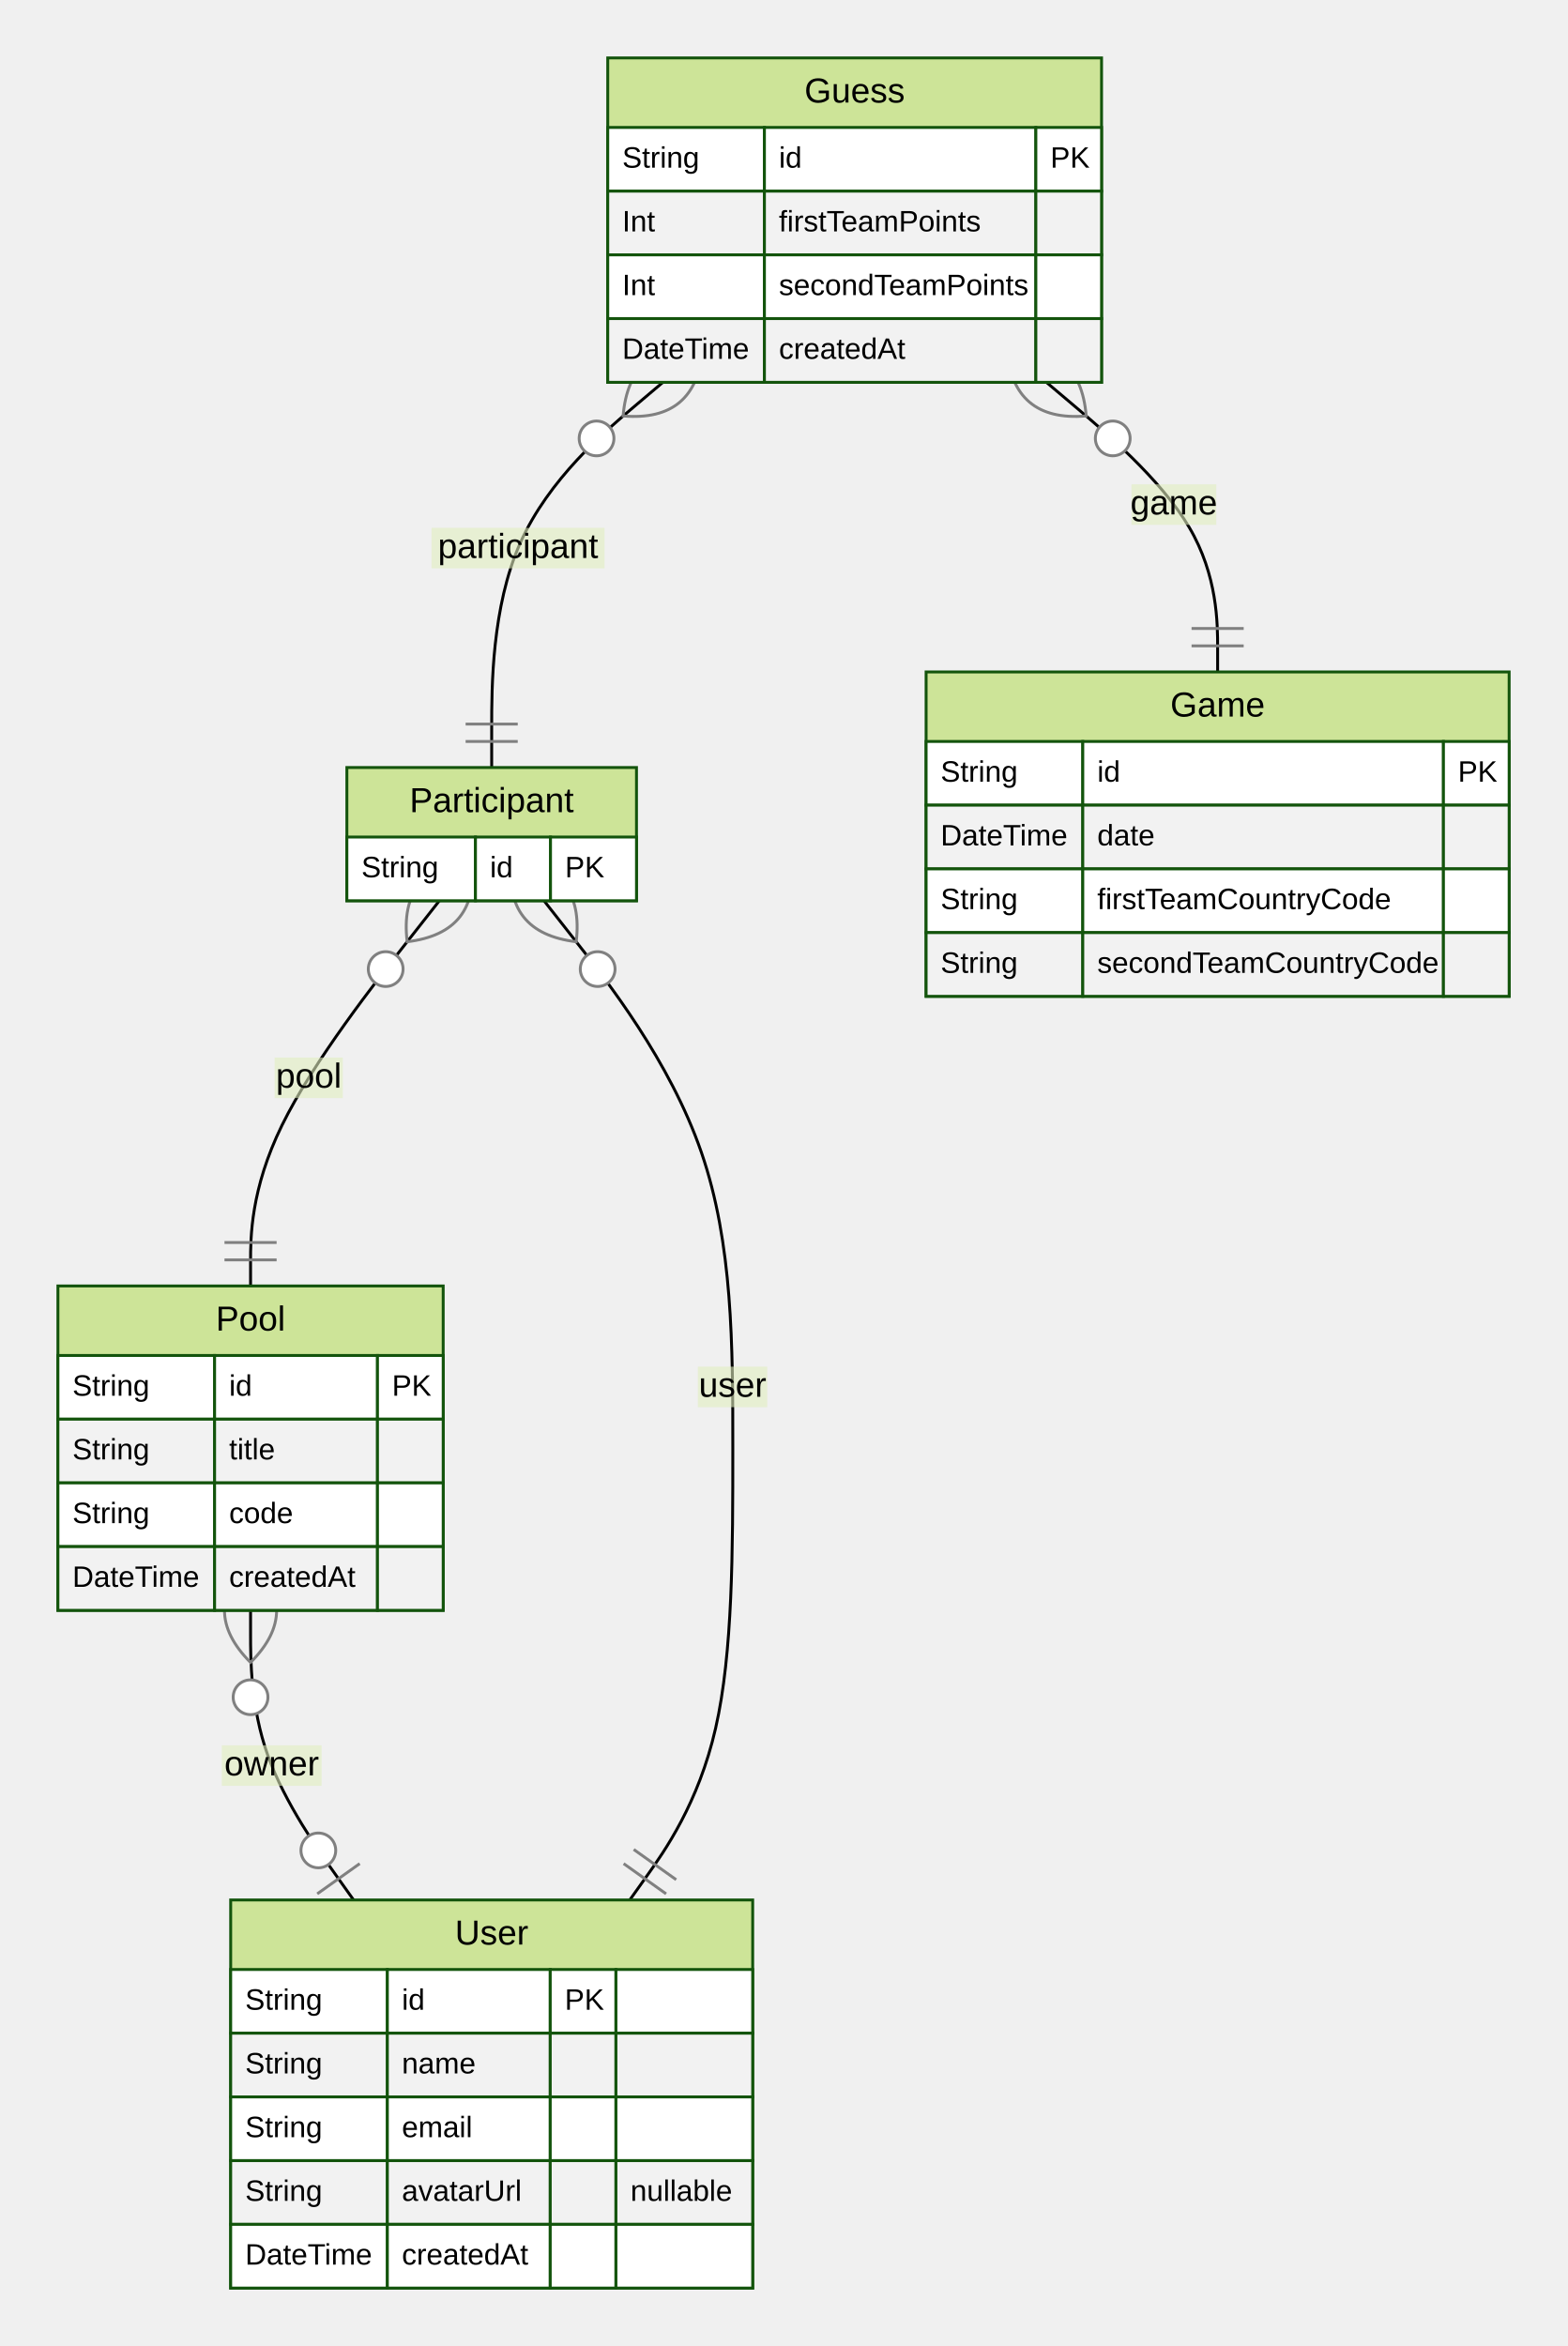
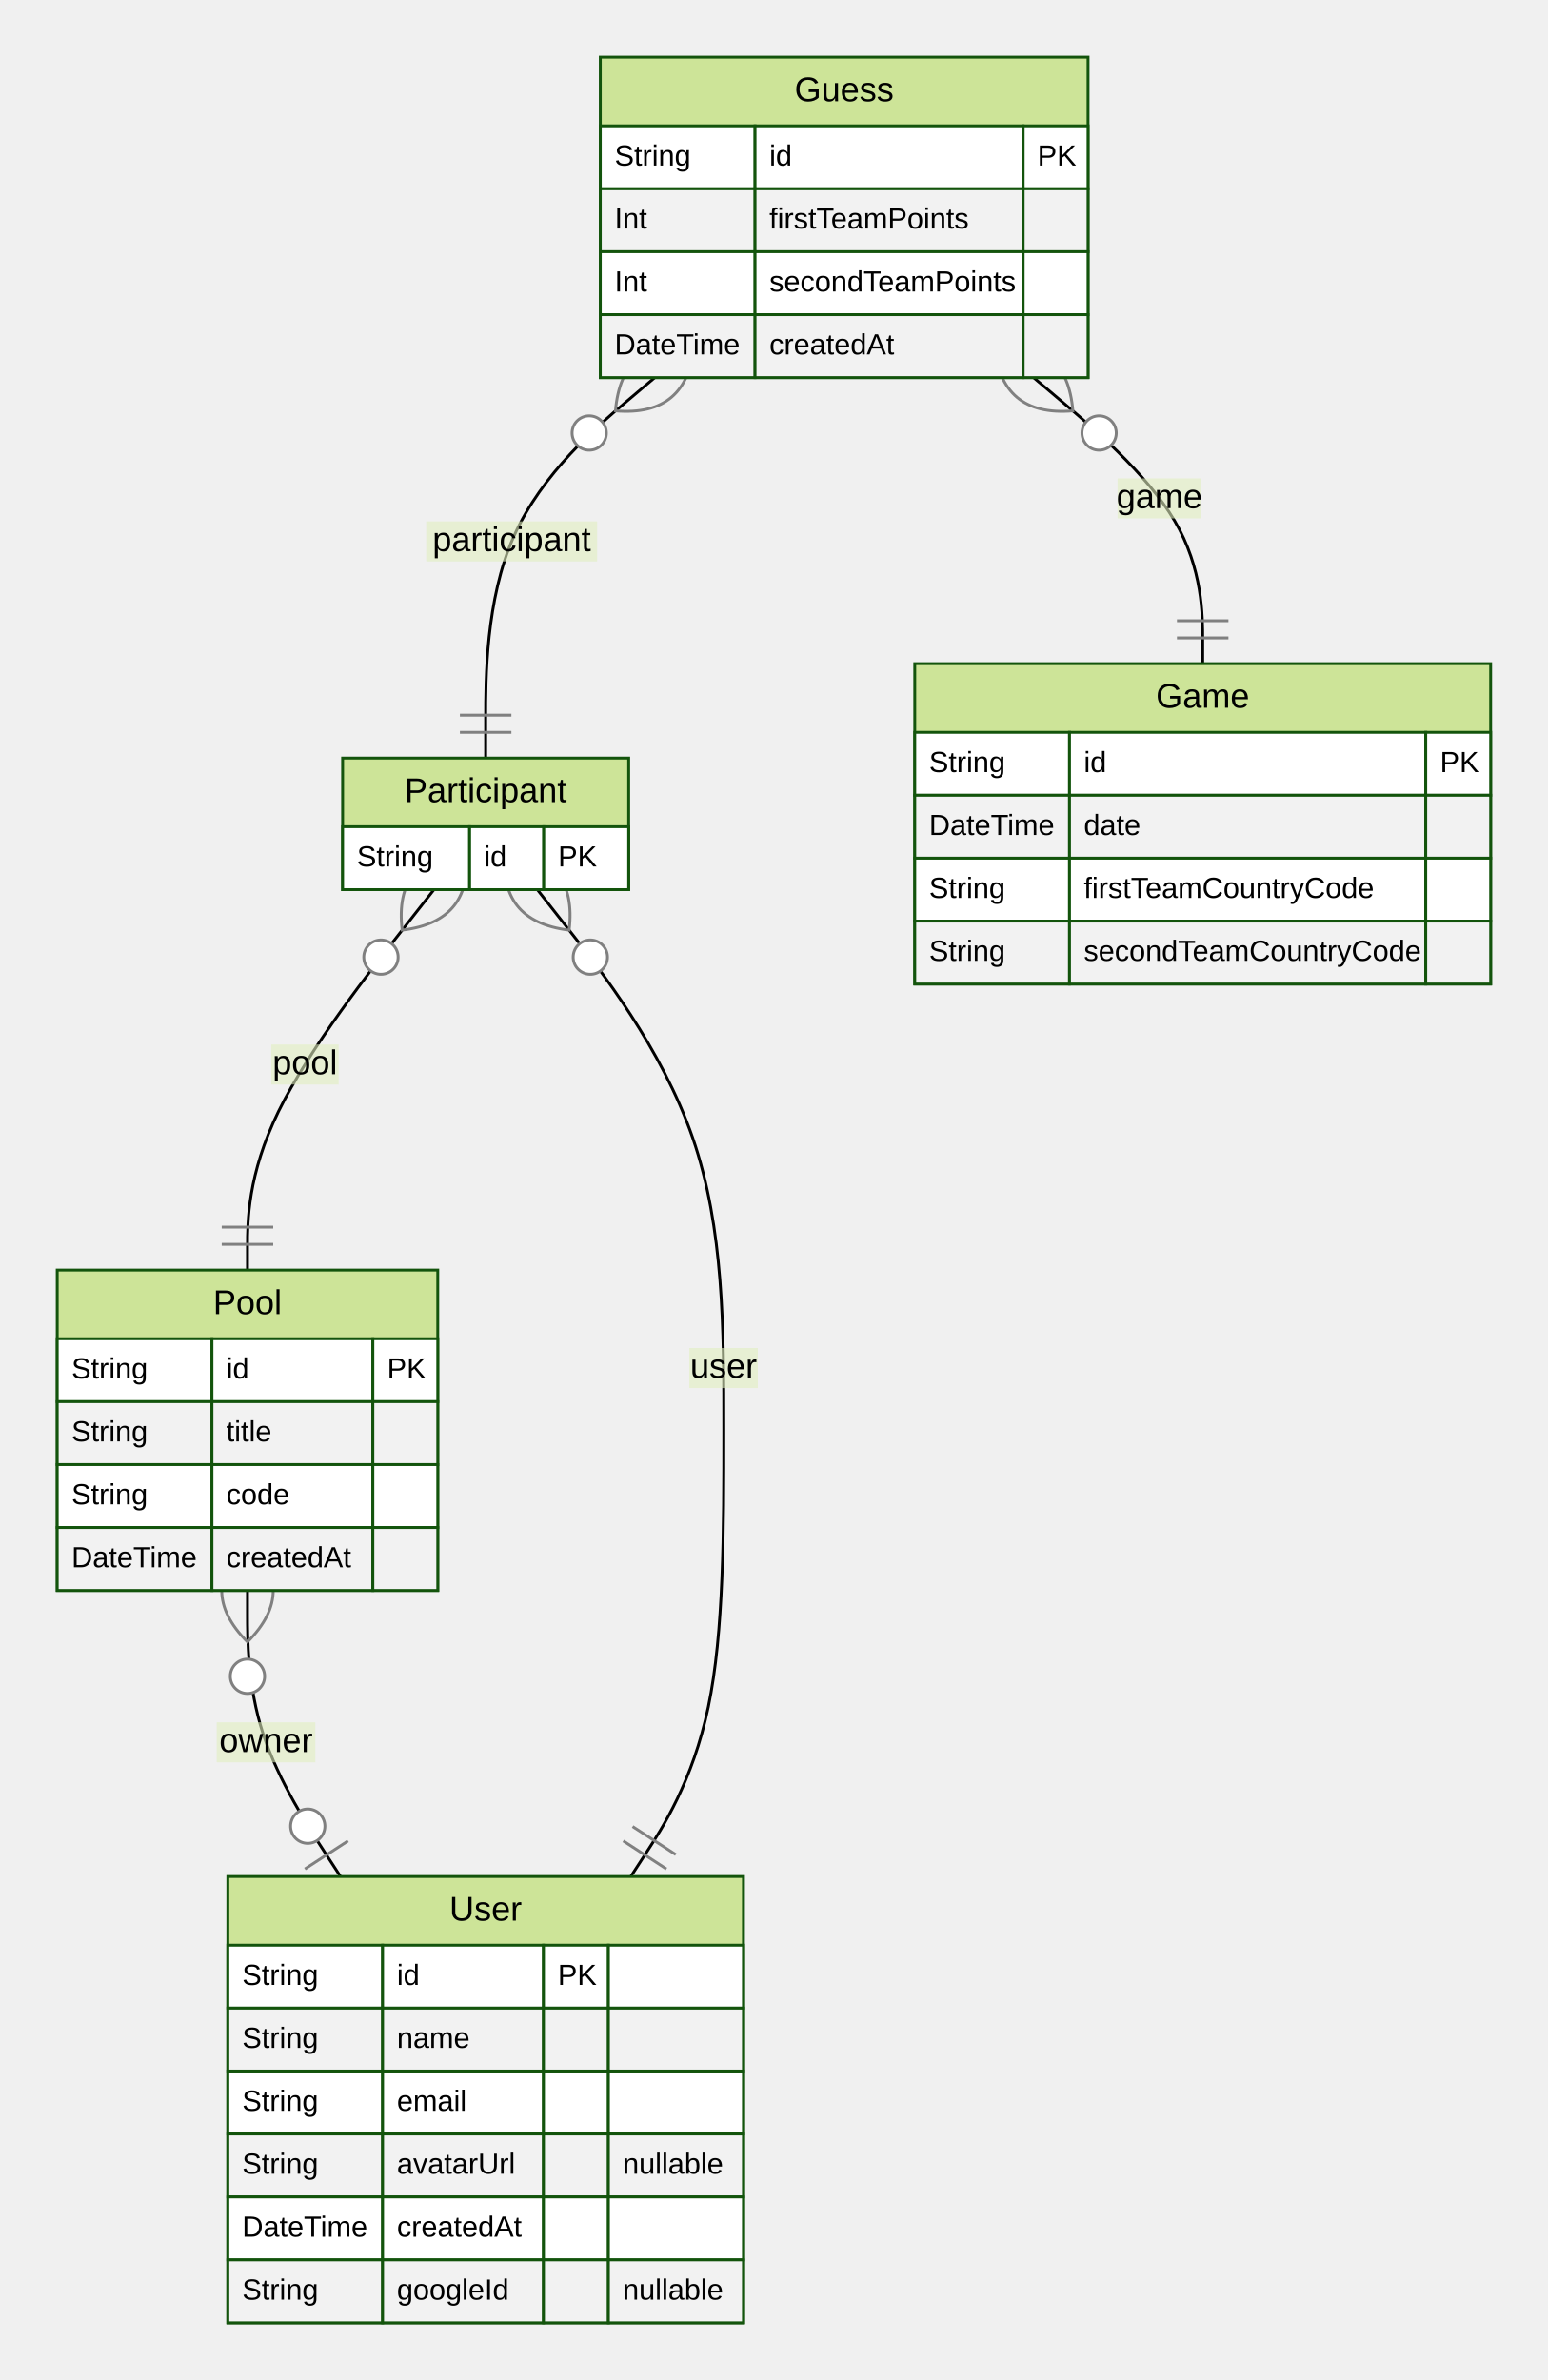
- <svg xmlns="http://www.w3.org/2000/svg" aria-labelledby="chart-title-mermaid-0 chart-desc-mermaid-0" role="img" viewBox="0 0 541.082 810" style="max-width: 541.082px; background-color: white;" width="100%" id="mermaid-0">
+ <svg xmlns="http://www.w3.org/2000/svg" aria-labelledby="chart-title-mermaid-0 chart-desc-mermaid-0" role="img" viewBox="0 0 541.082 832" style="max-width: 541.082px; background-color: white;" width="100%" id="mermaid-0">
  <style>#mermaid-0 {font-family:"trebuchet ms",verdana,arial,sans-serif;font-size:16px;fill:#000000;}#mermaid-0 .error-icon{fill:#552222;}#mermaid-0 .error-text{fill:#552222;stroke:#552222;}#mermaid-0 .edge-thickness-normal{stroke-width:2px;}#mermaid-0 .edge-thickness-thick{stroke-width:3.5px;}#mermaid-0 .edge-pattern-solid{stroke-dasharray:0;}#mermaid-0 .edge-pattern-dashed{stroke-dasharray:3;}#mermaid-0 .edge-pattern-dotted{stroke-dasharray:2;}#mermaid-0 .marker{fill:#000000;stroke:#000000;}#mermaid-0 .marker.cross{stroke:#000000;}#mermaid-0 svg{font-family:"trebuchet ms",verdana,arial,sans-serif;font-size:16px;}#mermaid-0 .entityBox{fill:#cde498;stroke:#13540c;}#mermaid-0 .attributeBoxOdd{fill:#ffffff;stroke:#13540c;}#mermaid-0 .attributeBoxEven{fill:#f2f2f2;stroke:#13540c;}#mermaid-0 .relationshipLabelBox{fill:hsl(78.158, 58.462%, 84.51%);opacity:0.7;background-color:hsl(78.158, 58.462%, 84.51%);}#mermaid-0 .relationshipLabelBox rect{opacity:0.5;}#mermaid-0 .relationshipLine{stroke:#000000;}#mermaid-0 :root{--mermaid-font-family:"trebuchet ms",verdana,arial,sans-serif;}</style>
  <g />
  <defs>
    <marker orient="auto" markerHeight="18" markerWidth="18" refY="9" refX="0" id="ONLY_ONE_START">
      <path d="M9,0 L9,18 M15,0 L15,18" fill="none" stroke="gray" />
    </marker>
  </defs>
  <defs>
    <marker orient="auto" markerHeight="18" markerWidth="18" refY="9" refX="18" id="ONLY_ONE_END">
      <path d="M3,0 L3,18 M9,0 L9,18" fill="none" stroke="gray" />
    </marker>
  </defs>
  <defs>
    <marker orient="auto" markerHeight="18" markerWidth="30" refY="9" refX="0" id="ZERO_OR_ONE_START">
      <circle r="6" cy="9" cx="21" fill="white" stroke="gray" />
      <path d="M9,0 L9,18" fill="none" stroke="gray" />
    </marker>
  </defs>
  <defs>
    <marker orient="auto" markerHeight="18" markerWidth="30" refY="9" refX="30" id="ZERO_OR_ONE_END">
      <circle r="6" cy="9" cx="9" fill="white" stroke="gray" />
      <path d="M21,0 L21,18" fill="none" stroke="gray" />
    </marker>
  </defs>
  <defs>
    <marker orient="auto" markerHeight="36" markerWidth="45" refY="18" refX="18" id="ONE_OR_MORE_START">
      <path d="M0,18 Q 18,0 36,18 Q 18,36 0,18 M42,9 L42,27" fill="none" stroke="gray" />
    </marker>
  </defs>
  <defs>
    <marker orient="auto" markerHeight="36" markerWidth="45" refY="18" refX="27" id="ONE_OR_MORE_END">
      <path d="M3,9 L3,27 M9,18 Q27,0 45,18 Q27,36 9,18" fill="none" stroke="gray" />
    </marker>
  </defs>
  <defs>
    <marker orient="auto" markerHeight="36" markerWidth="57" refY="18" refX="18" id="ZERO_OR_MORE_START">
      <circle r="6" cy="18" cx="48" fill="white" stroke="gray" />
      <path d="M0,18 Q18,0 36,18 Q18,36 0,18" fill="none" stroke="gray" />
    </marker>
  </defs>
  <defs>
    <marker orient="auto" markerHeight="36" markerWidth="57" refY="18" refX="39" id="ZERO_OR_MORE_END">
      <circle r="6" cy="18" cx="9" fill="white" stroke="gray" />
      <path d="M21,18 Q39,0 57,18 Q39,36 21,18" fill="none" stroke="gray" />
    </marker>
  </defs>
-   <path marker-start="url(#ZERO_OR_MORE_START)" marker-end="url(#ZERO_OR_ONE_END)" fill="none" stroke="gray" d="M86.513,556L86.513,564.333C86.513,572.667,86.513,589.333,92.443,606C98.373,622.667,110.233,639.333,116.163,647.667L122.093,656" class="er relationshipLine" />
-   <path marker-start="url(#ZERO_OR_MORE_START)" marker-end="url(#ONLY_ONE_END)" fill="none" stroke="gray" d="M187.835,311L198.7,324.833C209.565,338.667,231.296,366.333,242.161,397.833C253.026,429.333,253.026,464.667,253.026,500C253.026,535.333,253.026,570.667,247.096,596.667C241.167,622.667,229.307,639.333,223.377,647.667L217.447,656" class="er relationshipLine" />
+   <path marker-start="url(#ZERO_OR_MORE_START)" marker-end="url(#ZERO_OR_ONE_END)" fill="none" stroke="gray" d="M86.513,556L86.513,564.333C86.513,572.667,86.513,589.333,91.934,606C97.354,622.667,108.195,639.333,113.615,647.667L119.035,656" class="er relationshipLine" />
  <path marker-start="url(#ZERO_OR_MORE_START)" marker-end="url(#ONLY_ONE_END)" fill="none" stroke="gray" d="M151.705,311L140.839,324.833C129.974,338.667,108.244,366.333,97.378,388.5C86.513,410.667,86.513,427.333,86.513,435.667L86.513,444" class="er relationshipLine" />
+   <path marker-start="url(#ZERO_OR_MORE_START)" marker-end="url(#ONLY_ONE_END)" fill="none" stroke="gray" d="M187.835,311L198.7,324.833C209.565,338.667,231.296,366.333,242.161,397.833C253.026,429.333,253.026,464.667,253.026,500C253.026,535.333,253.026,570.667,247.606,596.667C242.186,622.667,231.345,639.333,225.925,647.667L220.504,656" class="er relationshipLine" />
+   <path marker-start="url(#ZERO_OR_MORE_START)" marker-end="url(#ONLY_ONE_END)" fill="none" stroke="gray" d="M361.309,132L371.162,140.333C381.015,148.667,400.72,165.333,410.573,182C420.426,198.667,420.426,215.333,420.426,223.667L420.426,232" class="er relationshipLine" />
  <path marker-start="url(#ZERO_OR_MORE_START)" marker-end="url(#ONLY_ONE_END)" fill="none" stroke="gray" d="M228.887,132L219.034,140.333C209.181,148.667,189.476,165.333,179.623,187.5C169.77,209.667,169.77,237.333,169.77,251.167L169.77,265" class="er relationshipLine" />
-   <path marker-start="url(#ZERO_OR_MORE_START)" marker-end="url(#ONLY_ONE_END)" fill="none" stroke="gray" d="M361.309,132L371.162,140.333C381.015,148.667,400.72,165.333,410.573,182C420.426,198.667,420.426,215.333,420.426,223.667L420.426,232" class="er relationshipLine" />
  <g transform="translate(20,444 )" id="Pool">
    <rect height="112" width="133.026" y="0" x="0" stroke="gray" fill-opacity="100%" fill="honeydew" class="er entityBox" />
    <text transform="translate(66.51321,12)" style="font-family: &quot;trebuchet ms&quot;, verdana, arial, sans-serif;; font-size: 12px" text-anchor="middle" dominant-baseline="middle" y="0" x="0" id="entity-Pool" class="er entityLabel">Pool</text>
    <rect height="22" width="54.096" y="24" x="0" stroke="gray" fill-opacity="100%" fill="honeydew" class="er attributeBoxOdd" />
    <text transform="translate(5,35)" style="font-family: &quot;trebuchet ms&quot;, verdana, arial, sans-serif;; font-size: 10.2px" text-anchor="left" dominant-baseline="middle" y="0" x="0" id="entity-Pool-attr-1-type" class="er entityLabel">String</text>
    <rect height="22" width="56.243" y="24" x="54.096" stroke="gray" fill-opacity="100%" fill="honeydew" class="er attributeBoxOdd" />
    <text transform="translate(59.09555,35)" style="font-family: &quot;trebuchet ms&quot;, verdana, arial, sans-serif;; font-size: 10.2px" text-anchor="left" dominant-baseline="middle" y="0" x="0" id="entity-Pool-attr-1-name" class="er entityLabel">id</text>
    <rect height="22" width="22.688" y="24" x="110.339" stroke="gray" fill-opacity="100%" fill="honeydew" class="er attributeBoxOdd" />
    <text transform="translate(115.3387,35)" style="font-family: &quot;trebuchet ms&quot;, verdana, arial, sans-serif;; font-size: 10.2px" text-anchor="left" dominant-baseline="middle" y="0" x="0" id="entity-Pool-attr-1-key" class="er entityLabel">PK</text>
    <rect height="22" width="54.096" y="46" x="0" stroke="gray" fill-opacity="100%" fill="honeydew" class="er attributeBoxEven" />
    <text transform="translate(5,57)" style="font-family: &quot;trebuchet ms&quot;, verdana, arial, sans-serif;; font-size: 10.2px" text-anchor="left" dominant-baseline="middle" y="0" x="0" id="entity-Pool-attr-2-type" class="er entityLabel">String</text>
    <rect height="22" width="56.243" y="46" x="54.096" stroke="gray" fill-opacity="100%" fill="honeydew" class="er attributeBoxEven" />
    <text transform="translate(59.09555,57)" style="font-family: &quot;trebuchet ms&quot;, verdana, arial, sans-serif;; font-size: 10.2px" text-anchor="left" dominant-baseline="middle" y="0" x="0" id="entity-Pool-attr-2-name" class="er entityLabel">title</text>
    <rect height="22" width="22.688" y="46" x="110.339" stroke="gray" fill-opacity="100%" fill="honeydew" class="er attributeBoxEven" />
    <text transform="translate(115.3387,57)" style="font-family: &quot;trebuchet ms&quot;, verdana, arial, sans-serif;; font-size: 10.2px" text-anchor="left" dominant-baseline="middle" y="0" x="0" id="entity-Pool-attr-2-key" class="er entityLabel" />
    <rect height="22" width="54.096" y="68" x="0" stroke="gray" fill-opacity="100%" fill="honeydew" class="er attributeBoxOdd" />
    <text transform="translate(5,79)" style="font-family: &quot;trebuchet ms&quot;, verdana, arial, sans-serif;; font-size: 10.2px" text-anchor="left" dominant-baseline="middle" y="0" x="0" id="entity-Pool-attr-3-type" class="er entityLabel">String</text>
    <rect height="22" width="56.243" y="68" x="54.096" stroke="gray" fill-opacity="100%" fill="honeydew" class="er attributeBoxOdd" />
    <text transform="translate(59.09555,79)" style="font-family: &quot;trebuchet ms&quot;, verdana, arial, sans-serif;; font-size: 10.2px" text-anchor="left" dominant-baseline="middle" y="0" x="0" id="entity-Pool-attr-3-name" class="er entityLabel">code</text>
    <rect height="22" width="22.688" y="68" x="110.339" stroke="gray" fill-opacity="100%" fill="honeydew" class="er attributeBoxOdd" />
    <text transform="translate(115.3387,79)" style="font-family: &quot;trebuchet ms&quot;, verdana, arial, sans-serif;; font-size: 10.2px" text-anchor="left" dominant-baseline="middle" y="0" x="0" id="entity-Pool-attr-3-key" class="er entityLabel" />
    <rect height="22" width="54.096" y="90" x="0" stroke="gray" fill-opacity="100%" fill="honeydew" class="er attributeBoxEven" />
    <text transform="translate(5,101)" style="font-family: &quot;trebuchet ms&quot;, verdana, arial, sans-serif;; font-size: 10.2px" text-anchor="left" dominant-baseline="middle" y="0" x="0" id="entity-Pool-attr-4-type" class="er entityLabel">DateTime</text>
    <rect height="22" width="56.243" y="90" x="54.096" stroke="gray" fill-opacity="100%" fill="honeydew" class="er attributeBoxEven" />
    <text transform="translate(59.09555,101)" style="font-family: &quot;trebuchet ms&quot;, verdana, arial, sans-serif;; font-size: 10.2px" text-anchor="left" dominant-baseline="middle" y="0" x="0" id="entity-Pool-attr-4-name" class="er entityLabel">createdAt</text>
    <rect height="22" width="22.688" y="90" x="110.339" stroke="gray" fill-opacity="100%" fill="honeydew" class="er attributeBoxEven" />
    <text transform="translate(115.3387,101)" style="font-family: &quot;trebuchet ms&quot;, verdana, arial, sans-serif;; font-size: 10.2px" text-anchor="left" dominant-baseline="middle" y="0" x="0" id="entity-Pool-attr-4-key" class="er entityLabel" />
  </g>
  <g transform="translate(119.7698,265 )" id="Participant">
    <rect height="46" width="100" y="0" x="0" stroke="gray" fill-opacity="100%" fill="honeydew" class="er entityBox" />
    <text transform="translate(50,12)" style="font-family: &quot;trebuchet ms&quot;, verdana, arial, sans-serif;; font-size: 12px" text-anchor="middle" dominant-baseline="middle" y="0" x="0" id="entity-Participant" class="er entityLabel">Participant</text>
    <rect height="22" width="44.399" y="24" x="0" stroke="gray" fill-opacity="100%" fill="honeydew" class="er attributeBoxOdd" />
    <text transform="translate(5,35)" style="font-family: &quot;trebuchet ms&quot;, verdana, arial, sans-serif;; font-size: 10.2px" text-anchor="left" dominant-baseline="middle" y="0" x="0" id="entity-Participant-attr-1-type" class="er entityLabel">String</text>
    <rect height="22" width="25.911" y="24" x="44.399" stroke="gray" fill-opacity="100%" fill="honeydew" class="er attributeBoxOdd" />
    <text transform="translate(49.39862,35)" style="font-family: &quot;trebuchet ms&quot;, verdana, arial, sans-serif;; font-size: 10.2px" text-anchor="left" dominant-baseline="middle" y="0" x="0" id="entity-Participant-attr-1-name" class="er entityLabel">id</text>
    <rect height="22" width="29.69" y="24" x="70.31" stroke="gray" fill-opacity="100%" fill="honeydew" class="er attributeBoxOdd" />
    <text transform="translate(75.30976,35)" style="font-family: &quot;trebuchet ms&quot;, verdana, arial, sans-serif;; font-size: 10.2px" text-anchor="left" dominant-baseline="middle" y="0" x="0" id="entity-Participant-attr-1-key" class="er entityLabel">PK</text>
  </g>
  <g transform="translate(79.65034,656 )" id="User">
-     <rect height="134" width="180.239" y="0" x="0" stroke="gray" fill-opacity="100%" fill="honeydew" class="er entityBox" />
+     <rect height="156" width="180.239" y="0" x="0" stroke="gray" fill-opacity="100%" fill="honeydew" class="er entityBox" />
    <text transform="translate(90.11948,12)" style="font-family: &quot;trebuchet ms&quot;, verdana, arial, sans-serif;; font-size: 12px" text-anchor="middle" dominant-baseline="middle" y="0" x="0" id="entity-User" class="er entityLabel">User</text>
    <rect height="22" width="54.096" y="24" x="0" stroke="gray" fill-opacity="100%" fill="honeydew" class="er attributeBoxOdd" />
    <text transform="translate(5,35)" style="font-family: &quot;trebuchet ms&quot;, verdana, arial, sans-serif;; font-size: 10.2px" text-anchor="left" dominant-baseline="middle" y="0" x="0" id="entity-User-attr-1-type" class="er entityLabel">String</text>
    <rect height="22" width="56.243" y="24" x="54.096" stroke="gray" fill-opacity="100%" fill="honeydew" class="er attributeBoxOdd" />
    <text transform="translate(59.09555,35)" style="font-family: &quot;trebuchet ms&quot;, verdana, arial, sans-serif;; font-size: 10.2px" text-anchor="left" dominant-baseline="middle" y="0" x="0" id="entity-User-attr-1-name" class="er entityLabel">id</text>
    <rect height="22" width="22.688" y="24" x="110.339" stroke="gray" fill-opacity="100%" fill="honeydew" class="er attributeBoxOdd" />
    <text transform="translate(115.3387,35)" style="font-family: &quot;trebuchet ms&quot;, verdana, arial, sans-serif;; font-size: 10.2px" text-anchor="left" dominant-baseline="middle" y="0" x="0" id="entity-User-attr-1-key" class="er entityLabel">PK</text>
    <rect height="22" width="47.213" y="24" x="133.026" stroke="gray" fill-opacity="100%" fill="honeydew" class="er attributeBoxOdd" />
    <text transform="translate(138.0264,35)" style="font-family: &quot;trebuchet ms&quot;, verdana, arial, sans-serif;; font-size: 10.2px" text-anchor="left" dominant-baseline="middle" y="0" x="0" id="entity-User-attr-1-comment" class="er entityLabel" />
    <rect height="22" width="54.096" y="46" x="0" stroke="gray" fill-opacity="100%" fill="honeydew" class="er attributeBoxEven" />
    <text transform="translate(5,57)" style="font-family: &quot;trebuchet ms&quot;, verdana, arial, sans-serif;; font-size: 10.2px" text-anchor="left" dominant-baseline="middle" y="0" x="0" id="entity-User-attr-2-type" class="er entityLabel">String</text>
    <rect height="22" width="56.243" y="46" x="54.096" stroke="gray" fill-opacity="100%" fill="honeydew" class="er attributeBoxEven" />
    <text transform="translate(59.09555,57)" style="font-family: &quot;trebuchet ms&quot;, verdana, arial, sans-serif;; font-size: 10.2px" text-anchor="left" dominant-baseline="middle" y="0" x="0" id="entity-User-attr-2-name" class="er entityLabel">name</text>
    <rect height="22" width="22.688" y="46" x="110.339" stroke="gray" fill-opacity="100%" fill="honeydew" class="er attributeBoxEven" />
    <text transform="translate(115.3387,57)" style="font-family: &quot;trebuchet ms&quot;, verdana, arial, sans-serif;; font-size: 10.2px" text-anchor="left" dominant-baseline="middle" y="0" x="0" id="entity-User-attr-2-key" class="er entityLabel" />
    <rect height="22" width="47.213" y="46" x="133.026" stroke="gray" fill-opacity="100%" fill="honeydew" class="er attributeBoxEven" />
    <text transform="translate(138.0264,57)" style="font-family: &quot;trebuchet ms&quot;, verdana, arial, sans-serif;; font-size: 10.2px" text-anchor="left" dominant-baseline="middle" y="0" x="0" id="entity-User-attr-2-comment" class="er entityLabel" />
    <rect height="22" width="54.096" y="68" x="0" stroke="gray" fill-opacity="100%" fill="honeydew" class="er attributeBoxOdd" />
    <text transform="translate(5,79)" style="font-family: &quot;trebuchet ms&quot;, verdana, arial, sans-serif;; font-size: 10.2px" text-anchor="left" dominant-baseline="middle" y="0" x="0" id="entity-User-attr-3-type" class="er entityLabel">String</text>
    <rect height="22" width="56.243" y="68" x="54.096" stroke="gray" fill-opacity="100%" fill="honeydew" class="er attributeBoxOdd" />
    <text transform="translate(59.09555,79)" style="font-family: &quot;trebuchet ms&quot;, verdana, arial, sans-serif;; font-size: 10.2px" text-anchor="left" dominant-baseline="middle" y="0" x="0" id="entity-User-attr-3-name" class="er entityLabel">email</text>
    <rect height="22" width="22.688" y="68" x="110.339" stroke="gray" fill-opacity="100%" fill="honeydew" class="er attributeBoxOdd" />
    <text transform="translate(115.3387,79)" style="font-family: &quot;trebuchet ms&quot;, verdana, arial, sans-serif;; font-size: 10.2px" text-anchor="left" dominant-baseline="middle" y="0" x="0" id="entity-User-attr-3-key" class="er entityLabel" />
    <rect height="22" width="47.213" y="68" x="133.026" stroke="gray" fill-opacity="100%" fill="honeydew" class="er attributeBoxOdd" />
    <text transform="translate(138.0264,79)" style="font-family: &quot;trebuchet ms&quot;, verdana, arial, sans-serif;; font-size: 10.2px" text-anchor="left" dominant-baseline="middle" y="0" x="0" id="entity-User-attr-3-comment" class="er entityLabel" />
    <rect height="22" width="54.096" y="90" x="0" stroke="gray" fill-opacity="100%" fill="honeydew" class="er attributeBoxEven" />
    <text transform="translate(5,101)" style="font-family: &quot;trebuchet ms&quot;, verdana, arial, sans-serif;; font-size: 10.2px" text-anchor="left" dominant-baseline="middle" y="0" x="0" id="entity-User-attr-4-type" class="er entityLabel">String</text>
    <rect height="22" width="56.243" y="90" x="54.096" stroke="gray" fill-opacity="100%" fill="honeydew" class="er attributeBoxEven" />
    <text transform="translate(59.09555,101)" style="font-family: &quot;trebuchet ms&quot;, verdana, arial, sans-serif;; font-size: 10.2px" text-anchor="left" dominant-baseline="middle" y="0" x="0" id="entity-User-attr-4-name" class="er entityLabel">avatarUrl</text>
    <rect height="22" width="22.688" y="90" x="110.339" stroke="gray" fill-opacity="100%" fill="honeydew" class="er attributeBoxEven" />
    <text transform="translate(115.3387,101)" style="font-family: &quot;trebuchet ms&quot;, verdana, arial, sans-serif;; font-size: 10.2px" text-anchor="left" dominant-baseline="middle" y="0" x="0" id="entity-User-attr-4-key" class="er entityLabel" />
    <rect height="22" width="47.213" y="90" x="133.026" stroke="gray" fill-opacity="100%" fill="honeydew" class="er attributeBoxEven" />
    <text transform="translate(138.0264,101)" style="font-family: &quot;trebuchet ms&quot;, verdana, arial, sans-serif;; font-size: 10.2px" text-anchor="left" dominant-baseline="middle" y="0" x="0" id="entity-User-attr-4-comment" class="er entityLabel">nullable</text>
    <rect height="22" width="54.096" y="112" x="0" stroke="gray" fill-opacity="100%" fill="honeydew" class="er attributeBoxOdd" />
    <text transform="translate(5,123)" style="font-family: &quot;trebuchet ms&quot;, verdana, arial, sans-serif;; font-size: 10.2px" text-anchor="left" dominant-baseline="middle" y="0" x="0" id="entity-User-attr-5-type" class="er entityLabel">DateTime</text>
    <rect height="22" width="56.243" y="112" x="54.096" stroke="gray" fill-opacity="100%" fill="honeydew" class="er attributeBoxOdd" />
    <text transform="translate(59.09555,123)" style="font-family: &quot;trebuchet ms&quot;, verdana, arial, sans-serif;; font-size: 10.2px" text-anchor="left" dominant-baseline="middle" y="0" x="0" id="entity-User-attr-5-name" class="er entityLabel">createdAt</text>
    <rect height="22" width="22.688" y="112" x="110.339" stroke="gray" fill-opacity="100%" fill="honeydew" class="er attributeBoxOdd" />
    <text transform="translate(115.3387,123)" style="font-family: &quot;trebuchet ms&quot;, verdana, arial, sans-serif;; font-size: 10.2px" text-anchor="left" dominant-baseline="middle" y="0" x="0" id="entity-User-attr-5-key" class="er entityLabel" />
    <rect height="22" width="47.213" y="112" x="133.026" stroke="gray" fill-opacity="100%" fill="honeydew" class="er attributeBoxOdd" />
    <text transform="translate(138.0264,123)" style="font-family: &quot;trebuchet ms&quot;, verdana, arial, sans-serif;; font-size: 10.2px" text-anchor="left" dominant-baseline="middle" y="0" x="0" id="entity-User-attr-5-comment" class="er entityLabel" />
+     <rect height="22" width="54.096" y="134" x="0" stroke="gray" fill-opacity="100%" fill="honeydew" class="er attributeBoxEven" />
+     <text transform="translate(5,145)" style="font-family: &quot;trebuchet ms&quot;, verdana, arial, sans-serif;; font-size: 10.2px" text-anchor="left" dominant-baseline="middle" y="0" x="0" id="entity-User-attr-6-type" class="er entityLabel">String</text>
+     <rect height="22" width="56.243" y="134" x="54.096" stroke="gray" fill-opacity="100%" fill="honeydew" class="er attributeBoxEven" />
+     <text transform="translate(59.09555,145)" style="font-family: &quot;trebuchet ms&quot;, verdana, arial, sans-serif;; font-size: 10.2px" text-anchor="left" dominant-baseline="middle" y="0" x="0" id="entity-User-attr-6-name" class="er entityLabel">googleId</text>
+     <rect height="22" width="22.688" y="134" x="110.339" stroke="gray" fill-opacity="100%" fill="honeydew" class="er attributeBoxEven" />
+     <text transform="translate(115.3387,145)" style="font-family: &quot;trebuchet ms&quot;, verdana, arial, sans-serif;; font-size: 10.2px" text-anchor="left" dominant-baseline="middle" y="0" x="0" id="entity-User-attr-6-key" class="er entityLabel" />
+     <rect height="22" width="47.213" y="134" x="133.026" stroke="gray" fill-opacity="100%" fill="honeydew" class="er attributeBoxEven" />
+     <text transform="translate(138.0264,145)" style="font-family: &quot;trebuchet ms&quot;, verdana, arial, sans-serif;; font-size: 10.2px" text-anchor="left" dominant-baseline="middle" y="0" x="0" id="entity-User-attr-6-comment" class="er entityLabel">nullable</text>
  </g>
  <g transform="translate(319.7698,232 )" id="Game">
    <rect height="112" width="201.312" y="0" x="0" stroke="gray" fill-opacity="100%" fill="honeydew" class="er entityBox" />
    <text transform="translate(100.6562,12)" style="font-family: &quot;trebuchet ms&quot;, verdana, arial, sans-serif;; font-size: 12px" text-anchor="middle" dominant-baseline="middle" y="0" x="0" id="entity-Game" class="er entityLabel">Game</text>
    <rect height="22" width="54.096" y="24" x="0" stroke="gray" fill-opacity="100%" fill="honeydew" class="er attributeBoxOdd" />
    <text transform="translate(5,35)" style="font-family: &quot;trebuchet ms&quot;, verdana, arial, sans-serif;; font-size: 10.2px" text-anchor="left" dominant-baseline="middle" y="0" x="0" id="entity-Game-attr-1-type" class="er entityLabel">String</text>
    <rect height="22" width="124.529" y="24" x="54.096" stroke="gray" fill-opacity="100%" fill="honeydew" class="er attributeBoxOdd" />
    <text transform="translate(59.09555,35)" style="font-family: &quot;trebuchet ms&quot;, verdana, arial, sans-serif;; font-size: 10.2px" text-anchor="left" dominant-baseline="middle" y="0" x="0" id="entity-Game-attr-1-name" class="er entityLabel">id</text>
    <rect height="22" width="22.688" y="24" x="178.625" stroke="gray" fill-opacity="100%" fill="honeydew" class="er attributeBoxOdd" />
    <text transform="translate(183.6248,35)" style="font-family: &quot;trebuchet ms&quot;, verdana, arial, sans-serif;; font-size: 10.2px" text-anchor="left" dominant-baseline="middle" y="0" x="0" id="entity-Game-attr-1-key" class="er entityLabel">PK</text>
    <rect height="22" width="54.096" y="46" x="0" stroke="gray" fill-opacity="100%" fill="honeydew" class="er attributeBoxEven" />
    <text transform="translate(5,57)" style="font-family: &quot;trebuchet ms&quot;, verdana, arial, sans-serif;; font-size: 10.2px" text-anchor="left" dominant-baseline="middle" y="0" x="0" id="entity-Game-attr-2-type" class="er entityLabel">DateTime</text>
    <rect height="22" width="124.529" y="46" x="54.096" stroke="gray" fill-opacity="100%" fill="honeydew" class="er attributeBoxEven" />
    <text transform="translate(59.09555,57)" style="font-family: &quot;trebuchet ms&quot;, verdana, arial, sans-serif;; font-size: 10.2px" text-anchor="left" dominant-baseline="middle" y="0" x="0" id="entity-Game-attr-2-name" class="er entityLabel">date</text>
    <rect height="22" width="22.688" y="46" x="178.625" stroke="gray" fill-opacity="100%" fill="honeydew" class="er attributeBoxEven" />
    <text transform="translate(183.6248,57)" style="font-family: &quot;trebuchet ms&quot;, verdana, arial, sans-serif;; font-size: 10.2px" text-anchor="left" dominant-baseline="middle" y="0" x="0" id="entity-Game-attr-2-key" class="er entityLabel" />
    <rect height="22" width="54.096" y="68" x="0" stroke="gray" fill-opacity="100%" fill="honeydew" class="er attributeBoxOdd" />
    <text transform="translate(5,79)" style="font-family: &quot;trebuchet ms&quot;, verdana, arial, sans-serif;; font-size: 10.2px" text-anchor="left" dominant-baseline="middle" y="0" x="0" id="entity-Game-attr-3-type" class="er entityLabel">String</text>
    <rect height="22" width="124.529" y="68" x="54.096" stroke="gray" fill-opacity="100%" fill="honeydew" class="er attributeBoxOdd" />
    <text transform="translate(59.09555,79)" style="font-family: &quot;trebuchet ms&quot;, verdana, arial, sans-serif;; font-size: 10.2px" text-anchor="left" dominant-baseline="middle" y="0" x="0" id="entity-Game-attr-3-name" class="er entityLabel">firstTeamCountryCode</text>
    <rect height="22" width="22.688" y="68" x="178.625" stroke="gray" fill-opacity="100%" fill="honeydew" class="er attributeBoxOdd" />
    <text transform="translate(183.6248,79)" style="font-family: &quot;trebuchet ms&quot;, verdana, arial, sans-serif;; font-size: 10.2px" text-anchor="left" dominant-baseline="middle" y="0" x="0" id="entity-Game-attr-3-key" class="er entityLabel" />
    <rect height="22" width="54.096" y="90" x="0" stroke="gray" fill-opacity="100%" fill="honeydew" class="er attributeBoxEven" />
    <text transform="translate(5,101)" style="font-family: &quot;trebuchet ms&quot;, verdana, arial, sans-serif;; font-size: 10.2px" text-anchor="left" dominant-baseline="middle" y="0" x="0" id="entity-Game-attr-4-type" class="er entityLabel">String</text>
    <rect height="22" width="124.529" y="90" x="54.096" stroke="gray" fill-opacity="100%" fill="honeydew" class="er attributeBoxEven" />
    <text transform="translate(59.09555,101)" style="font-family: &quot;trebuchet ms&quot;, verdana, arial, sans-serif;; font-size: 10.2px" text-anchor="left" dominant-baseline="middle" y="0" x="0" id="entity-Game-attr-4-name" class="er entityLabel">secondTeamCountryCode</text>
    <rect height="22" width="22.688" y="90" x="178.625" stroke="gray" fill-opacity="100%" fill="honeydew" class="er attributeBoxEven" />
    <text transform="translate(183.6248,101)" style="font-family: &quot;trebuchet ms&quot;, verdana, arial, sans-serif;; font-size: 10.2px" text-anchor="left" dominant-baseline="middle" y="0" x="0" id="entity-Game-attr-4-key" class="er entityLabel" />
  </g>
  <g transform="translate(209.8457,20 )" id="Guess">
    <rect height="112" width="170.504" y="0" x="0" stroke="gray" fill-opacity="100%" fill="honeydew" class="er entityBox" />
    <text transform="translate(85.2522,12)" style="font-family: &quot;trebuchet ms&quot;, verdana, arial, sans-serif;; font-size: 12px" text-anchor="middle" dominant-baseline="middle" y="0" x="0" id="entity-Guess" class="er entityLabel">Guess</text>
    <rect height="22" width="54.096" y="24" x="0" stroke="gray" fill-opacity="100%" fill="honeydew" class="er attributeBoxOdd" />
    <text transform="translate(5,35)" style="font-family: &quot;trebuchet ms&quot;, verdana, arial, sans-serif;; font-size: 10.2px" text-anchor="left" dominant-baseline="middle" y="0" x="0" id="entity-Guess-attr-1-type" class="er entityLabel">String</text>
    <rect height="22" width="93.721" y="24" x="54.096" stroke="gray" fill-opacity="100%" fill="honeydew" class="er attributeBoxOdd" />
    <text transform="translate(59.09555,35)" style="font-family: &quot;trebuchet ms&quot;, verdana, arial, sans-serif;; font-size: 10.2px" text-anchor="left" dominant-baseline="middle" y="0" x="0" id="entity-Guess-attr-1-name" class="er entityLabel">id</text>
    <rect height="22" width="22.688" y="24" x="147.817" stroke="gray" fill-opacity="100%" fill="honeydew" class="er attributeBoxOdd" />
    <text transform="translate(152.8167,35)" style="font-family: &quot;trebuchet ms&quot;, verdana, arial, sans-serif;; font-size: 10.2px" text-anchor="left" dominant-baseline="middle" y="0" x="0" id="entity-Guess-attr-1-key" class="er entityLabel">PK</text>
    <rect height="22" width="54.096" y="46" x="0" stroke="gray" fill-opacity="100%" fill="honeydew" class="er attributeBoxEven" />
    <text transform="translate(5,57)" style="font-family: &quot;trebuchet ms&quot;, verdana, arial, sans-serif;; font-size: 10.2px" text-anchor="left" dominant-baseline="middle" y="0" x="0" id="entity-Guess-attr-2-type" class="er entityLabel">Int</text>
    <rect height="22" width="93.721" y="46" x="54.096" stroke="gray" fill-opacity="100%" fill="honeydew" class="er attributeBoxEven" />
    <text transform="translate(59.09555,57)" style="font-family: &quot;trebuchet ms&quot;, verdana, arial, sans-serif;; font-size: 10.2px" text-anchor="left" dominant-baseline="middle" y="0" x="0" id="entity-Guess-attr-2-name" class="er entityLabel">firstTeamPoints</text>
    <rect height="22" width="22.688" y="46" x="147.817" stroke="gray" fill-opacity="100%" fill="honeydew" class="er attributeBoxEven" />
    <text transform="translate(152.8167,57)" style="font-family: &quot;trebuchet ms&quot;, verdana, arial, sans-serif;; font-size: 10.2px" text-anchor="left" dominant-baseline="middle" y="0" x="0" id="entity-Guess-attr-2-key" class="er entityLabel" />
    <rect height="22" width="54.096" y="68" x="0" stroke="gray" fill-opacity="100%" fill="honeydew" class="er attributeBoxOdd" />
    <text transform="translate(5,79)" style="font-family: &quot;trebuchet ms&quot;, verdana, arial, sans-serif;; font-size: 10.2px" text-anchor="left" dominant-baseline="middle" y="0" x="0" id="entity-Guess-attr-3-type" class="er entityLabel">Int</text>
    <rect height="22" width="93.721" y="68" x="54.096" stroke="gray" fill-opacity="100%" fill="honeydew" class="er attributeBoxOdd" />
    <text transform="translate(59.09555,79)" style="font-family: &quot;trebuchet ms&quot;, verdana, arial, sans-serif;; font-size: 10.2px" text-anchor="left" dominant-baseline="middle" y="0" x="0" id="entity-Guess-attr-3-name" class="er entityLabel">secondTeamPoints</text>
    <rect height="22" width="22.688" y="68" x="147.817" stroke="gray" fill-opacity="100%" fill="honeydew" class="er attributeBoxOdd" />
    <text transform="translate(152.8167,79)" style="font-family: &quot;trebuchet ms&quot;, verdana, arial, sans-serif;; font-size: 10.2px" text-anchor="left" dominant-baseline="middle" y="0" x="0" id="entity-Guess-attr-3-key" class="er entityLabel" />
    <rect height="22" width="54.096" y="90" x="0" stroke="gray" fill-opacity="100%" fill="honeydew" class="er attributeBoxEven" />
    <text transform="translate(5,101)" style="font-family: &quot;trebuchet ms&quot;, verdana, arial, sans-serif;; font-size: 10.2px" text-anchor="left" dominant-baseline="middle" y="0" x="0" id="entity-Guess-attr-4-type" class="er entityLabel">DateTime</text>
    <rect height="22" width="93.721" y="90" x="54.096" stroke="gray" fill-opacity="100%" fill="honeydew" class="er attributeBoxEven" />
    <text transform="translate(59.09555,101)" style="font-family: &quot;trebuchet ms&quot;, verdana, arial, sans-serif;; font-size: 10.2px" text-anchor="left" dominant-baseline="middle" y="0" x="0" id="entity-Guess-attr-4-name" class="er entityLabel">createdAt</text>
    <rect height="22" width="22.688" y="90" x="147.817" stroke="gray" fill-opacity="100%" fill="honeydew" class="er attributeBoxEven" />
    <text transform="translate(152.8167,101)" style="font-family: &quot;trebuchet ms&quot;, verdana, arial, sans-serif;; font-size: 10.2px" text-anchor="left" dominant-baseline="middle" y="0" x="0" id="entity-Guess-attr-4-key" class="er entityLabel" />
  </g>
-   <rect fill-opacity="85%" fill="white" height="14" width="34.471" y="602.592" x="76.574" class="er relationshipLabelBox" />
-   <text style="font-family: &quot;trebuchet ms&quot;, verdana, arial, sans-serif;; font-size: 12px" dominant-baseline="middle" text-anchor="middle" y="609.592" x="93.81" id="rel1" class="er relationshipLabel">owner</text>
-   <rect fill-opacity="85%" fill="white" height="14" width="23.959" y="471.862" x="240.96" class="er relationshipLabelBox" />
-   <text style="font-family: &quot;trebuchet ms&quot;, verdana, arial, sans-serif;; font-size: 12px" dominant-baseline="middle" text-anchor="middle" y="478.862" x="252.94" id="rel2" class="er relationshipLabel">user</text>
+   <rect fill-opacity="85%" fill="white" height="14" width="34.471" y="602.078" x="75.759" class="er relationshipLabelBox" />
+   <text style="font-family: &quot;trebuchet ms&quot;, verdana, arial, sans-serif;; font-size: 12px" dominant-baseline="middle" text-anchor="middle" y="609.078" x="92.994" id="rel1" class="er relationshipLabel">owner</text>
  <rect fill-opacity="85%" fill="white" height="14" width="23.564" y="365.133" x="94.824" class="er relationshipLabelBox" />
-   <text style="font-family: &quot;trebuchet ms&quot;, verdana, arial, sans-serif;; font-size: 12px" dominant-baseline="middle" text-anchor="middle" y="372.133" x="106.606" id="rel3" class="er relationshipLabel">pool</text>
+   <text style="font-family: &quot;trebuchet ms&quot;, verdana, arial, sans-serif;; font-size: 12px" dominant-baseline="middle" text-anchor="middle" y="372.133" x="106.606" id="rel2" class="er relationshipLabel">pool</text>
+   <rect fill-opacity="85%" fill="white" height="14" width="23.959" y="471.248" x="240.952" class="er relationshipLabelBox" />
+   <text style="font-family: &quot;trebuchet ms&quot;, verdana, arial, sans-serif;; font-size: 12px" dominant-baseline="middle" text-anchor="middle" y="478.248" x="252.932" id="rel3" class="er relationshipLabel">user</text>
+   <rect fill-opacity="85%" fill="white" height="14" width="29.289" y="167.222" x="390.665" class="er relationshipLabelBox" />
+   <text style="font-family: &quot;trebuchet ms&quot;, verdana, arial, sans-serif;; font-size: 12px" dominant-baseline="middle" text-anchor="middle" y="174.222" x="405.31" id="rel4" class="er relationshipLabel">game</text>
  <rect fill-opacity="85%" fill="white" height="14" width="59.744" y="182.256" x="148.995" class="er relationshipLabelBox" />
-   <text style="font-family: &quot;trebuchet ms&quot;, verdana, arial, sans-serif;; font-size: 12px" dominant-baseline="middle" text-anchor="middle" y="189.256" x="178.867" id="rel4" class="er relationshipLabel">participant</text>
-   <rect fill-opacity="85%" fill="white" height="14" width="29.289" y="167.222" x="390.665" class="er relationshipLabelBox" />
-   <text style="font-family: &quot;trebuchet ms&quot;, verdana, arial, sans-serif;; font-size: 12px" dominant-baseline="middle" text-anchor="middle" y="174.222" x="405.31" id="rel5" class="er relationshipLabel">game</text>
+   <text style="font-family: &quot;trebuchet ms&quot;, verdana, arial, sans-serif;; font-size: 12px" dominant-baseline="middle" text-anchor="middle" y="189.256" x="178.867" id="rel5" class="er relationshipLabel">participant</text>
</svg>
